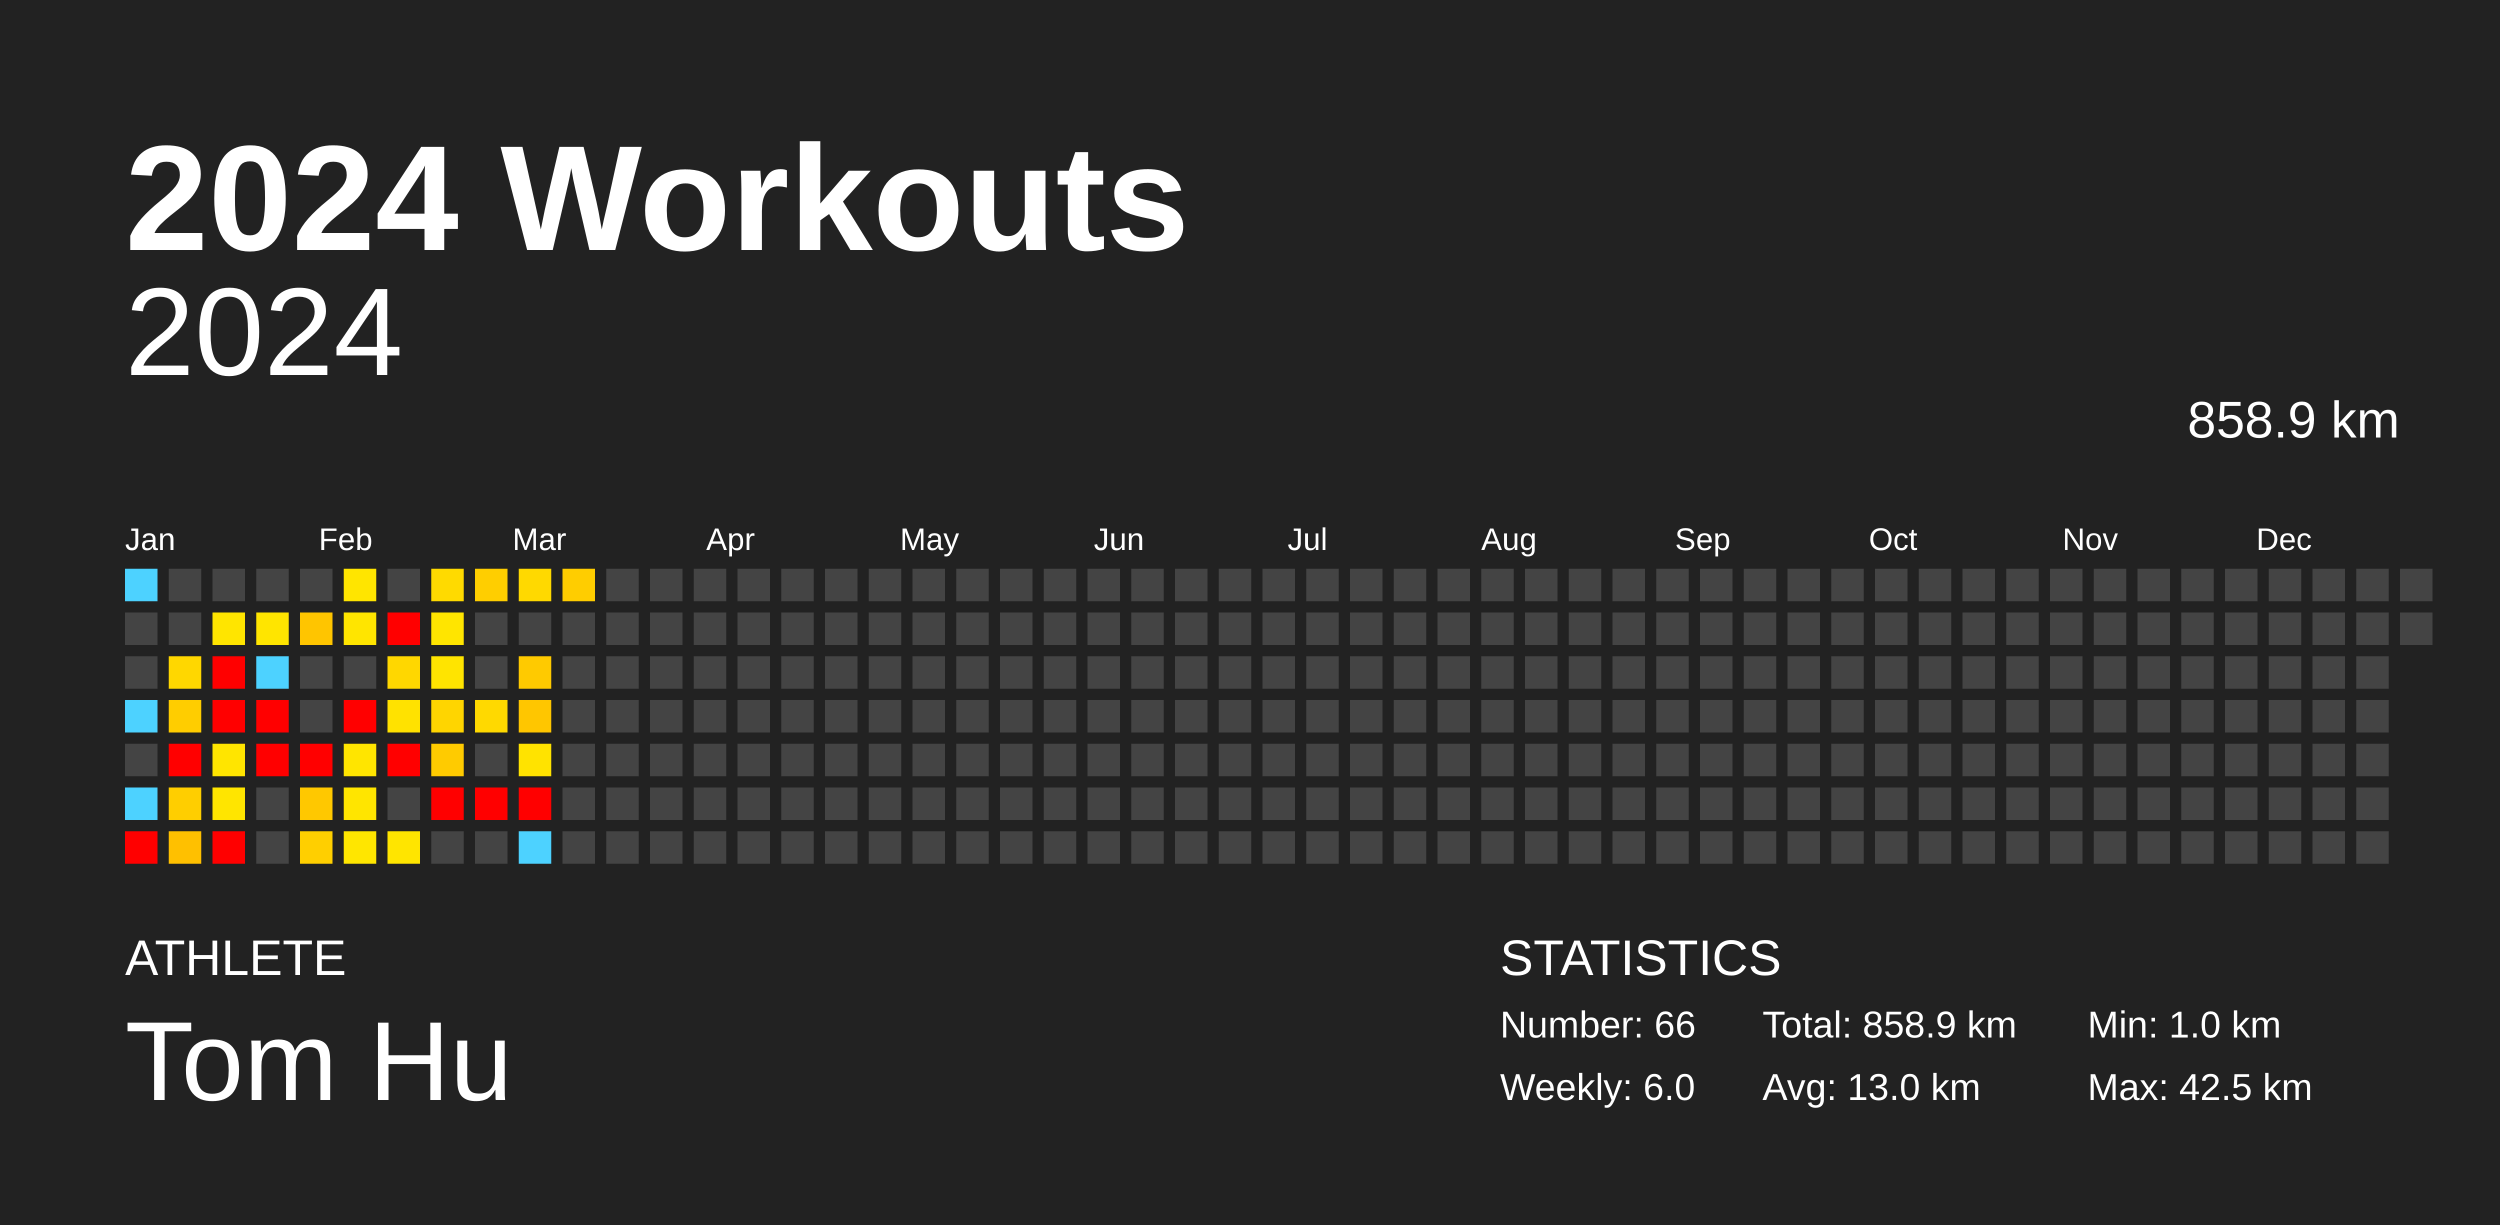
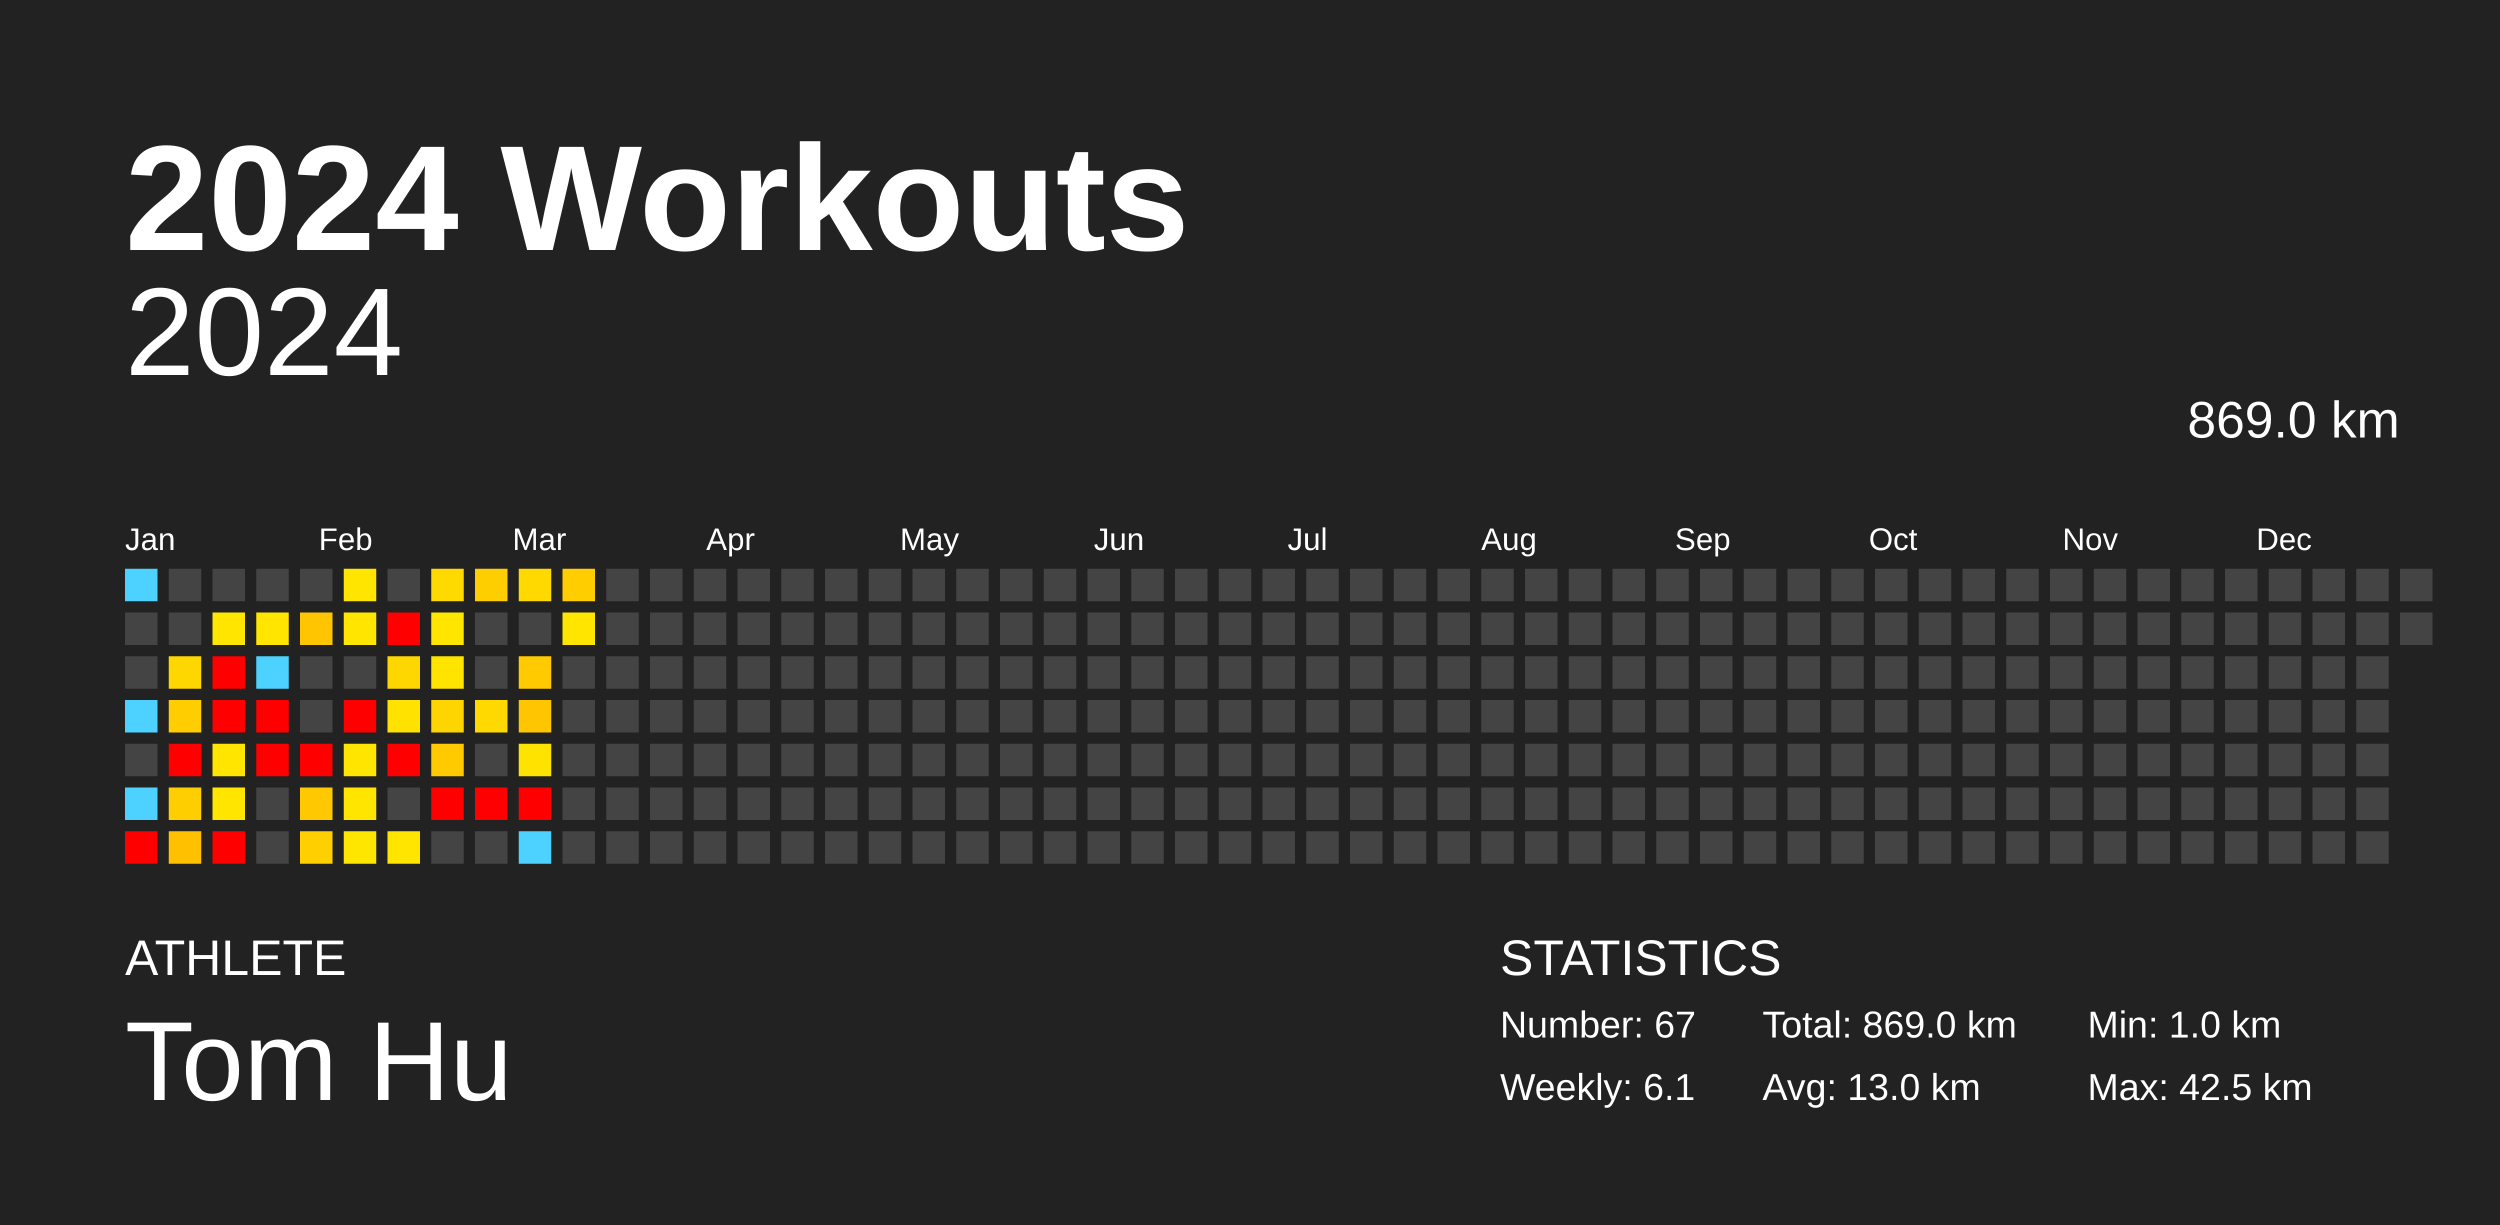
<svg xmlns="http://www.w3.org/2000/svg" baseProfile="full" height="98mm" version="1.1" viewBox="0,0,200,98" width="200mm">
  <defs />
  <rect fill="#222222" height="98" width="200" x="0" y="0" />
  <text fill="#FFFFFF" style="font-size:12px; font-family:Arial; font-weight:bold;" x="10" y="20">2024 Workouts</text>
  <text fill="#FFFFFF" style="font-size:4px; font-family:Arial" x="10" y="78">ATHLETE</text>
  <text fill="#FFFFFF" style="font-size:9px; font-family:Arial" x="10" y="88">Tom Hu</text>
  <text fill="#FFFFFF" style="font-size:4px; font-family:Arial" x="120" y="78">STATISTICS</text>
-   <text fill="#FFFFFF" style="font-size:3px; font-family:Arial" x="120" y="83">Number: 66</text>
-   <text fill="#FFFFFF" style="font-size:3px; font-family:Arial" x="120" y="88">Weekly: 6.0</text>
-   <text fill="#FFFFFF" style="font-size:3px; font-family:Arial" x="141" y="83">Total: 858.9 km</text>
+   <text fill="#FFFFFF" style="font-size:3px; font-family:Arial" x="120" y="83">Number: 67</text>
+   <text fill="#FFFFFF" style="font-size:3px; font-family:Arial" x="120" y="88">Weekly: 6.1</text>
+   <text fill="#FFFFFF" style="font-size:3px; font-family:Arial" x="141" y="83">Total: 869.0 km</text>
  <text fill="#FFFFFF" style="font-size:3px; font-family:Arial" x="141" y="88">Avg: 13.0 km</text>
  <text fill="#FFFFFF" style="font-size:3px; font-family:Arial" x="167" y="83">Min: 1.0 km</text>
  <text fill="#FFFFFF" style="font-size:3px; font-family:Arial" x="167" y="88">Max: 42.5 km</text>
  <text alignment-baseline="hanging" fill="#FFFFFF" style="font-size:10.0px; font-family:Arial;" x="10" y="30">2024</text>
-   <text alignment-baseline="hanging" fill="#FFFFFF" style="font-size:4.125px; font-family:Arial;" x="175" y="35">858.9 km</text>
+   <text alignment-baseline="hanging" fill="#FFFFFF" style="font-size:4.125px; font-family:Arial;" x="175" y="35">869.0 km</text>
  <text fill="#FFFFFF" style="font-size:2.5px; font-family:Arial" x="10.0" y="44">Jan</text>
  <text fill="#FFFFFF" style="font-size:2.5px; font-family:Arial" x="25.5" y="44">Feb</text>
  <text fill="#FFFFFF" style="font-size:2.5px; font-family:Arial" x="41.0" y="44">Mar</text>
  <text fill="#FFFFFF" style="font-size:2.5px; font-family:Arial" x="56.5" y="44">Apr</text>
  <text fill="#FFFFFF" style="font-size:2.5px; font-family:Arial" x="72.0" y="44">May</text>
  <text fill="#FFFFFF" style="font-size:2.5px; font-family:Arial" x="87.5" y="44">Jun</text>
  <text fill="#FFFFFF" style="font-size:2.5px; font-family:Arial" x="103.0" y="44">Jul</text>
  <text fill="#FFFFFF" style="font-size:2.5px; font-family:Arial" x="118.5" y="44">Aug</text>
  <text fill="#FFFFFF" style="font-size:2.5px; font-family:Arial" x="134.0" y="44">Sep</text>
  <text fill="#FFFFFF" style="font-size:2.5px; font-family:Arial" x="149.5" y="44">Oct</text>
  <text fill="#FFFFFF" style="font-size:2.5px; font-family:Arial" x="165.0" y="44">Nov</text>
  <text fill="#FFFFFF" style="font-size:2.5px; font-family:Arial" x="180.5" y="44">Dec</text>
  <rect fill="#4dd2ff" height="2.6" width="2.6" x="10.0" y="45.5" />
  <rect fill="#444444" height="2.6" width="2.6" x="10.0" y="49.0" />
  <rect fill="#444444" height="2.6" width="2.6" x="10.0" y="52.5" />
  <rect fill="#4dd2ff" height="2.6" width="2.6" x="10.0" y="56.0" />
  <rect fill="#444444" height="2.6" width="2.6" x="10.0" y="59.5" />
  <rect fill="#4dd2ff" height="2.6" width="2.6" x="10.0" y="63.0" />
  <rect fill="red" height="2.6" width="2.6" x="10.0" y="66.5" />
  <rect fill="#444444" height="2.6" width="2.6" x="13.5" y="45.5" />
  <rect fill="#444444" height="2.6" width="2.6" x="13.5" y="49.0" />
  <rect fill="#ffd700" height="2.6" width="2.6" x="13.5" y="52.5" />
  <rect fill="#ffcd00" height="2.6" width="2.6" x="13.5" y="56.0" />
  <rect fill="red" height="2.6" width="2.6" x="13.5" y="59.5" />
  <rect fill="#ffce00" height="2.6" width="2.6" x="13.5" y="63.0" />
  <rect fill="#ffc000" height="2.6" width="2.6" x="13.5" y="66.5" />
  <rect fill="#444444" height="2.6" width="2.6" x="17.0" y="45.5" />
  <rect fill="#ffe500" height="2.6" width="2.6" x="17.0" y="49.0" />
  <rect fill="red" height="2.6" width="2.6" x="17.0" y="52.5" />
  <rect fill="red" height="2.6" width="2.6" x="17.0" y="56.0" />
  <rect fill="#ffe500" height="2.6" width="2.6" x="17.0" y="59.5" />
  <rect fill="#ffe500" height="2.6" width="2.6" x="17.0" y="63.0" />
  <rect fill="red" height="2.6" width="2.6" x="17.0" y="66.5" />
  <rect fill="#444444" height="2.6" width="2.6" x="20.5" y="45.5" />
  <rect fill="#ffe500" height="2.6" width="2.6" x="20.5" y="49.0" />
  <rect fill="#4dd2ff" height="2.6" width="2.6" x="20.5" y="52.5" />
  <rect fill="red" height="2.6" width="2.6" x="20.5" y="56.0" />
  <rect fill="red" height="2.6" width="2.6" x="20.5" y="59.5" />
  <rect fill="#444444" height="2.6" width="2.6" x="20.5" y="63.0" />
  <rect fill="#444444" height="2.6" width="2.6" x="20.5" y="66.5" />
  <rect fill="#444444" height="2.6" width="2.6" x="24.0" y="45.5" />
  <rect fill="#ffc500" height="2.6" width="2.6" x="24.0" y="49.0" />
  <rect fill="#444444" height="2.6" width="2.6" x="24.0" y="52.5" />
  <rect fill="#444444" height="2.6" width="2.6" x="24.0" y="56.0" />
  <rect fill="red" height="2.6" width="2.6" x="24.0" y="59.5" />
  <rect fill="#ffc800" height="2.6" width="2.6" x="24.0" y="63.0" />
  <rect fill="#ffcf00" height="2.6" width="2.6" x="24.0" y="66.5" />
  <rect fill="#ffe500" height="2.6" width="2.6" x="27.5" y="45.5" />
  <rect fill="#ffe500" height="2.6" width="2.6" x="27.5" y="49.0" />
  <rect fill="#444444" height="2.6" width="2.6" x="27.5" y="52.5" />
  <rect fill="red" height="2.6" width="2.6" x="27.5" y="56.0" />
  <rect fill="#ffe500" height="2.6" width="2.6" x="27.5" y="59.5" />
  <rect fill="#ffe500" height="2.6" width="2.6" x="27.5" y="63.0" />
  <rect fill="#ffe600" height="2.6" width="2.6" x="27.5" y="66.5" />
  <rect fill="#444444" height="2.6" width="2.6" x="31.0" y="45.5" />
  <rect fill="red" height="2.6" width="2.6" x="31.0" y="49.0" />
  <rect fill="#ffd700" height="2.6" width="2.6" x="31.0" y="52.5" />
  <rect fill="#ffe200" height="2.6" width="2.6" x="31.0" y="56.0" />
  <rect fill="red" height="2.6" width="2.6" x="31.0" y="59.5" />
  <rect fill="#444444" height="2.6" width="2.6" x="31.0" y="63.0" />
  <rect fill="#ffe500" height="2.6" width="2.6" x="31.0" y="66.5" />
  <rect fill="#ffda00" height="2.6" width="2.6" x="34.5" y="45.5" />
  <rect fill="#ffe500" height="2.6" width="2.6" x="34.5" y="49.0" />
  <rect fill="#ffe400" height="2.6" width="2.6" x="34.5" y="52.5" />
  <rect fill="#ffd500" height="2.6" width="2.6" x="34.5" y="56.0" />
  <rect fill="#ffcb00" height="2.6" width="2.6" x="34.5" y="59.5" />
  <rect fill="red" height="2.6" width="2.6" x="34.5" y="63.0" />
  <rect fill="#444444" height="2.6" width="2.6" x="34.5" y="66.5" />
  <rect fill="#ffce00" height="2.6" width="2.6" x="38.0" y="45.5" />
  <rect fill="#444444" height="2.6" width="2.6" x="38.0" y="49.0" />
  <rect fill="#444444" height="2.6" width="2.6" x="38.0" y="52.5" />
  <rect fill="#ffd900" height="2.6" width="2.6" x="38.0" y="56.0" />
  <rect fill="#444444" height="2.6" width="2.6" x="38.0" y="59.5" />
  <rect fill="red" height="2.6" width="2.6" x="38.0" y="63.0" />
  <rect fill="#444444" height="2.6" width="2.6" x="38.0" y="66.5" />
  <rect fill="#ffd900" height="2.6" width="2.6" x="41.5" y="45.5" />
  <rect fill="#444444" height="2.6" width="2.6" x="41.5" y="49.0" />
  <rect fill="#ffca00" height="2.6" width="2.6" x="41.5" y="52.5" />
  <rect fill="#ffc600" height="2.6" width="2.6" x="41.5" y="56.0" />
  <rect fill="#ffe300" height="2.6" width="2.6" x="41.5" y="59.5" />
  <rect fill="red" height="2.6" width="2.6" x="41.5" y="63.0" />
  <rect fill="#4dd2ff" height="2.6" width="2.6" x="41.5" y="66.5" />
  <rect fill="#ffcd00" height="2.6" width="2.6" x="45.0" y="45.5" />
-   <rect fill="#444444" height="2.6" width="2.6" x="45.0" y="49.0" />
+   <rect fill="#ffe500" height="2.6" width="2.6" x="45.0" y="49.0" />
  <rect fill="#444444" height="2.6" width="2.6" x="45.0" y="52.5" />
  <rect fill="#444444" height="2.6" width="2.6" x="45.0" y="56.0" />
  <rect fill="#444444" height="2.6" width="2.6" x="45.0" y="59.5" />
  <rect fill="#444444" height="2.6" width="2.6" x="45.0" y="63.0" />
  <rect fill="#444444" height="2.6" width="2.6" x="45.0" y="66.5" />
  <rect fill="#444444" height="2.6" width="2.6" x="48.5" y="45.5" />
  <rect fill="#444444" height="2.6" width="2.6" x="48.5" y="49.0" />
  <rect fill="#444444" height="2.6" width="2.6" x="48.5" y="52.5" />
  <rect fill="#444444" height="2.6" width="2.6" x="48.5" y="56.0" />
  <rect fill="#444444" height="2.6" width="2.6" x="48.5" y="59.5" />
  <rect fill="#444444" height="2.6" width="2.6" x="48.5" y="63.0" />
  <rect fill="#444444" height="2.6" width="2.6" x="48.5" y="66.5" />
  <rect fill="#444444" height="2.6" width="2.6" x="52.0" y="45.5" />
  <rect fill="#444444" height="2.6" width="2.6" x="52.0" y="49.0" />
  <rect fill="#444444" height="2.6" width="2.6" x="52.0" y="52.5" />
  <rect fill="#444444" height="2.6" width="2.6" x="52.0" y="56.0" />
  <rect fill="#444444" height="2.6" width="2.6" x="52.0" y="59.5" />
  <rect fill="#444444" height="2.6" width="2.6" x="52.0" y="63.0" />
  <rect fill="#444444" height="2.6" width="2.6" x="52.0" y="66.5" />
  <rect fill="#444444" height="2.6" width="2.6" x="55.5" y="45.5" />
  <rect fill="#444444" height="2.6" width="2.6" x="55.5" y="49.0" />
  <rect fill="#444444" height="2.6" width="2.6" x="55.5" y="52.5" />
  <rect fill="#444444" height="2.6" width="2.6" x="55.5" y="56.0" />
  <rect fill="#444444" height="2.6" width="2.6" x="55.5" y="59.5" />
  <rect fill="#444444" height="2.6" width="2.6" x="55.5" y="63.0" />
  <rect fill="#444444" height="2.6" width="2.6" x="55.5" y="66.5" />
  <rect fill="#444444" height="2.6" width="2.6" x="59.0" y="45.5" />
  <rect fill="#444444" height="2.6" width="2.6" x="59.0" y="49.0" />
  <rect fill="#444444" height="2.6" width="2.6" x="59.0" y="52.5" />
  <rect fill="#444444" height="2.6" width="2.6" x="59.0" y="56.0" />
  <rect fill="#444444" height="2.6" width="2.6" x="59.0" y="59.5" />
  <rect fill="#444444" height="2.6" width="2.6" x="59.0" y="63.0" />
  <rect fill="#444444" height="2.6" width="2.6" x="59.0" y="66.5" />
  <rect fill="#444444" height="2.6" width="2.6" x="62.5" y="45.5" />
  <rect fill="#444444" height="2.6" width="2.6" x="62.5" y="49.0" />
  <rect fill="#444444" height="2.6" width="2.6" x="62.5" y="52.5" />
  <rect fill="#444444" height="2.6" width="2.6" x="62.5" y="56.0" />
  <rect fill="#444444" height="2.6" width="2.6" x="62.5" y="59.5" />
  <rect fill="#444444" height="2.6" width="2.6" x="62.5" y="63.0" />
  <rect fill="#444444" height="2.6" width="2.6" x="62.5" y="66.5" />
  <rect fill="#444444" height="2.6" width="2.6" x="66.0" y="45.5" />
  <rect fill="#444444" height="2.6" width="2.6" x="66.0" y="49.0" />
  <rect fill="#444444" height="2.6" width="2.6" x="66.0" y="52.5" />
  <rect fill="#444444" height="2.6" width="2.6" x="66.0" y="56.0" />
  <rect fill="#444444" height="2.6" width="2.6" x="66.0" y="59.5" />
  <rect fill="#444444" height="2.6" width="2.6" x="66.0" y="63.0" />
  <rect fill="#444444" height="2.6" width="2.6" x="66.0" y="66.5" />
  <rect fill="#444444" height="2.6" width="2.6" x="69.5" y="45.5" />
  <rect fill="#444444" height="2.6" width="2.6" x="69.5" y="49.0" />
  <rect fill="#444444" height="2.6" width="2.6" x="69.5" y="52.5" />
  <rect fill="#444444" height="2.6" width="2.6" x="69.5" y="56.0" />
  <rect fill="#444444" height="2.6" width="2.6" x="69.5" y="59.5" />
  <rect fill="#444444" height="2.6" width="2.6" x="69.5" y="63.0" />
  <rect fill="#444444" height="2.6" width="2.6" x="69.5" y="66.5" />
  <rect fill="#444444" height="2.6" width="2.6" x="73.0" y="45.5" />
  <rect fill="#444444" height="2.6" width="2.6" x="73.0" y="49.0" />
  <rect fill="#444444" height="2.6" width="2.6" x="73.0" y="52.5" />
  <rect fill="#444444" height="2.6" width="2.6" x="73.0" y="56.0" />
  <rect fill="#444444" height="2.6" width="2.6" x="73.0" y="59.5" />
  <rect fill="#444444" height="2.6" width="2.6" x="73.0" y="63.0" />
  <rect fill="#444444" height="2.6" width="2.6" x="73.0" y="66.5" />
  <rect fill="#444444" height="2.6" width="2.6" x="76.5" y="45.5" />
  <rect fill="#444444" height="2.6" width="2.6" x="76.5" y="49.0" />
  <rect fill="#444444" height="2.6" width="2.6" x="76.5" y="52.5" />
  <rect fill="#444444" height="2.6" width="2.6" x="76.5" y="56.0" />
  <rect fill="#444444" height="2.6" width="2.6" x="76.5" y="59.5" />
  <rect fill="#444444" height="2.6" width="2.6" x="76.5" y="63.0" />
  <rect fill="#444444" height="2.6" width="2.6" x="76.5" y="66.5" />
  <rect fill="#444444" height="2.6" width="2.6" x="80.0" y="45.5" />
  <rect fill="#444444" height="2.6" width="2.6" x="80.0" y="49.0" />
  <rect fill="#444444" height="2.6" width="2.6" x="80.0" y="52.5" />
  <rect fill="#444444" height="2.6" width="2.6" x="80.0" y="56.0" />
  <rect fill="#444444" height="2.6" width="2.6" x="80.0" y="59.5" />
  <rect fill="#444444" height="2.6" width="2.6" x="80.0" y="63.0" />
  <rect fill="#444444" height="2.6" width="2.6" x="80.0" y="66.5" />
  <rect fill="#444444" height="2.6" width="2.6" x="83.5" y="45.5" />
  <rect fill="#444444" height="2.6" width="2.6" x="83.5" y="49.0" />
  <rect fill="#444444" height="2.6" width="2.6" x="83.5" y="52.5" />
  <rect fill="#444444" height="2.6" width="2.6" x="83.5" y="56.0" />
  <rect fill="#444444" height="2.6" width="2.6" x="83.5" y="59.5" />
  <rect fill="#444444" height="2.6" width="2.6" x="83.5" y="63.0" />
  <rect fill="#444444" height="2.6" width="2.6" x="83.5" y="66.5" />
  <rect fill="#444444" height="2.6" width="2.6" x="87.0" y="45.5" />
  <rect fill="#444444" height="2.6" width="2.6" x="87.0" y="49.0" />
  <rect fill="#444444" height="2.6" width="2.6" x="87.0" y="52.5" />
  <rect fill="#444444" height="2.6" width="2.6" x="87.0" y="56.0" />
  <rect fill="#444444" height="2.6" width="2.6" x="87.0" y="59.5" />
  <rect fill="#444444" height="2.6" width="2.6" x="87.0" y="63.0" />
  <rect fill="#444444" height="2.6" width="2.6" x="87.0" y="66.5" />
  <rect fill="#444444" height="2.6" width="2.6" x="90.5" y="45.5" />
  <rect fill="#444444" height="2.6" width="2.6" x="90.5" y="49.0" />
  <rect fill="#444444" height="2.6" width="2.6" x="90.5" y="52.5" />
  <rect fill="#444444" height="2.6" width="2.6" x="90.5" y="56.0" />
  <rect fill="#444444" height="2.6" width="2.6" x="90.5" y="59.5" />
  <rect fill="#444444" height="2.6" width="2.6" x="90.5" y="63.0" />
  <rect fill="#444444" height="2.6" width="2.6" x="90.5" y="66.5" />
  <rect fill="#444444" height="2.6" width="2.6" x="94.0" y="45.5" />
  <rect fill="#444444" height="2.6" width="2.6" x="94.0" y="49.0" />
  <rect fill="#444444" height="2.6" width="2.6" x="94.0" y="52.5" />
  <rect fill="#444444" height="2.6" width="2.6" x="94.0" y="56.0" />
  <rect fill="#444444" height="2.6" width="2.6" x="94.0" y="59.5" />
  <rect fill="#444444" height="2.6" width="2.6" x="94.0" y="63.0" />
  <rect fill="#444444" height="2.6" width="2.6" x="94.0" y="66.5" />
  <rect fill="#444444" height="2.6" width="2.6" x="97.5" y="45.5" />
  <rect fill="#444444" height="2.6" width="2.6" x="97.5" y="49.0" />
  <rect fill="#444444" height="2.6" width="2.6" x="97.5" y="52.5" />
  <rect fill="#444444" height="2.6" width="2.6" x="97.5" y="56.0" />
  <rect fill="#444444" height="2.6" width="2.6" x="97.5" y="59.5" />
  <rect fill="#444444" height="2.6" width="2.6" x="97.5" y="63.0" />
  <rect fill="#444444" height="2.6" width="2.6" x="97.5" y="66.5" />
  <rect fill="#444444" height="2.6" width="2.6" x="101.0" y="45.5" />
  <rect fill="#444444" height="2.6" width="2.6" x="101.0" y="49.0" />
  <rect fill="#444444" height="2.6" width="2.6" x="101.0" y="52.5" />
  <rect fill="#444444" height="2.6" width="2.6" x="101.0" y="56.0" />
  <rect fill="#444444" height="2.6" width="2.6" x="101.0" y="59.5" />
  <rect fill="#444444" height="2.6" width="2.6" x="101.0" y="63.0" />
  <rect fill="#444444" height="2.6" width="2.6" x="101.0" y="66.5" />
  <rect fill="#444444" height="2.6" width="2.6" x="104.5" y="45.5" />
  <rect fill="#444444" height="2.6" width="2.6" x="104.5" y="49.0" />
  <rect fill="#444444" height="2.6" width="2.6" x="104.5" y="52.5" />
  <rect fill="#444444" height="2.6" width="2.6" x="104.5" y="56.0" />
  <rect fill="#444444" height="2.6" width="2.6" x="104.5" y="59.5" />
  <rect fill="#444444" height="2.6" width="2.6" x="104.5" y="63.0" />
  <rect fill="#444444" height="2.6" width="2.6" x="104.5" y="66.5" />
  <rect fill="#444444" height="2.6" width="2.6" x="108.0" y="45.5" />
  <rect fill="#444444" height="2.6" width="2.6" x="108.0" y="49.0" />
  <rect fill="#444444" height="2.6" width="2.6" x="108.0" y="52.5" />
  <rect fill="#444444" height="2.6" width="2.6" x="108.0" y="56.0" />
  <rect fill="#444444" height="2.6" width="2.6" x="108.0" y="59.5" />
  <rect fill="#444444" height="2.6" width="2.6" x="108.0" y="63.0" />
  <rect fill="#444444" height="2.6" width="2.6" x="108.0" y="66.5" />
  <rect fill="#444444" height="2.6" width="2.6" x="111.5" y="45.5" />
  <rect fill="#444444" height="2.6" width="2.6" x="111.5" y="49.0" />
  <rect fill="#444444" height="2.6" width="2.6" x="111.5" y="52.5" />
  <rect fill="#444444" height="2.6" width="2.6" x="111.5" y="56.0" />
  <rect fill="#444444" height="2.6" width="2.6" x="111.5" y="59.5" />
  <rect fill="#444444" height="2.6" width="2.6" x="111.5" y="63.0" />
  <rect fill="#444444" height="2.6" width="2.6" x="111.5" y="66.5" />
  <rect fill="#444444" height="2.6" width="2.6" x="115.0" y="45.5" />
  <rect fill="#444444" height="2.6" width="2.6" x="115.0" y="49.0" />
  <rect fill="#444444" height="2.6" width="2.6" x="115.0" y="52.5" />
  <rect fill="#444444" height="2.6" width="2.6" x="115.0" y="56.0" />
  <rect fill="#444444" height="2.6" width="2.6" x="115.0" y="59.5" />
  <rect fill="#444444" height="2.6" width="2.6" x="115.0" y="63.0" />
  <rect fill="#444444" height="2.6" width="2.6" x="115.0" y="66.5" />
  <rect fill="#444444" height="2.6" width="2.6" x="118.5" y="45.5" />
  <rect fill="#444444" height="2.6" width="2.6" x="118.5" y="49.0" />
  <rect fill="#444444" height="2.6" width="2.6" x="118.5" y="52.5" />
  <rect fill="#444444" height="2.6" width="2.6" x="118.5" y="56.0" />
  <rect fill="#444444" height="2.6" width="2.6" x="118.5" y="59.5" />
  <rect fill="#444444" height="2.6" width="2.6" x="118.5" y="63.0" />
  <rect fill="#444444" height="2.6" width="2.6" x="118.5" y="66.5" />
  <rect fill="#444444" height="2.6" width="2.6" x="122.0" y="45.5" />
  <rect fill="#444444" height="2.6" width="2.6" x="122.0" y="49.0" />
  <rect fill="#444444" height="2.6" width="2.6" x="122.0" y="52.5" />
  <rect fill="#444444" height="2.6" width="2.6" x="122.0" y="56.0" />
  <rect fill="#444444" height="2.6" width="2.6" x="122.0" y="59.5" />
  <rect fill="#444444" height="2.6" width="2.6" x="122.0" y="63.0" />
  <rect fill="#444444" height="2.6" width="2.6" x="122.0" y="66.5" />
  <rect fill="#444444" height="2.6" width="2.6" x="125.5" y="45.5" />
  <rect fill="#444444" height="2.6" width="2.6" x="125.5" y="49.0" />
  <rect fill="#444444" height="2.6" width="2.6" x="125.5" y="52.5" />
  <rect fill="#444444" height="2.6" width="2.6" x="125.5" y="56.0" />
  <rect fill="#444444" height="2.6" width="2.6" x="125.5" y="59.5" />
  <rect fill="#444444" height="2.6" width="2.6" x="125.5" y="63.0" />
  <rect fill="#444444" height="2.6" width="2.6" x="125.5" y="66.5" />
  <rect fill="#444444" height="2.6" width="2.6" x="129.0" y="45.5" />
  <rect fill="#444444" height="2.6" width="2.6" x="129.0" y="49.0" />
  <rect fill="#444444" height="2.6" width="2.6" x="129.0" y="52.5" />
  <rect fill="#444444" height="2.6" width="2.6" x="129.0" y="56.0" />
  <rect fill="#444444" height="2.6" width="2.6" x="129.0" y="59.5" />
  <rect fill="#444444" height="2.6" width="2.6" x="129.0" y="63.0" />
  <rect fill="#444444" height="2.6" width="2.6" x="129.0" y="66.5" />
  <rect fill="#444444" height="2.6" width="2.6" x="132.5" y="45.5" />
  <rect fill="#444444" height="2.6" width="2.6" x="132.5" y="49.0" />
  <rect fill="#444444" height="2.6" width="2.6" x="132.5" y="52.5" />
  <rect fill="#444444" height="2.6" width="2.6" x="132.5" y="56.0" />
  <rect fill="#444444" height="2.6" width="2.6" x="132.5" y="59.5" />
  <rect fill="#444444" height="2.6" width="2.6" x="132.5" y="63.0" />
  <rect fill="#444444" height="2.6" width="2.6" x="132.5" y="66.5" />
  <rect fill="#444444" height="2.6" width="2.6" x="136.0" y="45.5" />
  <rect fill="#444444" height="2.6" width="2.6" x="136.0" y="49.0" />
  <rect fill="#444444" height="2.6" width="2.6" x="136.0" y="52.5" />
  <rect fill="#444444" height="2.6" width="2.6" x="136.0" y="56.0" />
  <rect fill="#444444" height="2.6" width="2.6" x="136.0" y="59.5" />
  <rect fill="#444444" height="2.6" width="2.6" x="136.0" y="63.0" />
  <rect fill="#444444" height="2.6" width="2.6" x="136.0" y="66.5" />
  <rect fill="#444444" height="2.6" width="2.6" x="139.5" y="45.5" />
  <rect fill="#444444" height="2.6" width="2.6" x="139.5" y="49.0" />
  <rect fill="#444444" height="2.6" width="2.6" x="139.5" y="52.5" />
  <rect fill="#444444" height="2.6" width="2.6" x="139.5" y="56.0" />
  <rect fill="#444444" height="2.6" width="2.6" x="139.5" y="59.5" />
  <rect fill="#444444" height="2.6" width="2.6" x="139.5" y="63.0" />
  <rect fill="#444444" height="2.6" width="2.6" x="139.5" y="66.5" />
  <rect fill="#444444" height="2.6" width="2.6" x="143.0" y="45.5" />
  <rect fill="#444444" height="2.6" width="2.6" x="143.0" y="49.0" />
  <rect fill="#444444" height="2.6" width="2.6" x="143.0" y="52.5" />
  <rect fill="#444444" height="2.6" width="2.6" x="143.0" y="56.0" />
  <rect fill="#444444" height="2.6" width="2.6" x="143.0" y="59.5" />
  <rect fill="#444444" height="2.6" width="2.6" x="143.0" y="63.0" />
  <rect fill="#444444" height="2.6" width="2.6" x="143.0" y="66.5" />
  <rect fill="#444444" height="2.6" width="2.6" x="146.5" y="45.5" />
  <rect fill="#444444" height="2.6" width="2.6" x="146.5" y="49.0" />
  <rect fill="#444444" height="2.6" width="2.6" x="146.5" y="52.5" />
  <rect fill="#444444" height="2.6" width="2.6" x="146.5" y="56.0" />
  <rect fill="#444444" height="2.6" width="2.6" x="146.5" y="59.5" />
  <rect fill="#444444" height="2.6" width="2.6" x="146.5" y="63.0" />
  <rect fill="#444444" height="2.6" width="2.6" x="146.5" y="66.5" />
  <rect fill="#444444" height="2.6" width="2.6" x="150.0" y="45.5" />
  <rect fill="#444444" height="2.6" width="2.6" x="150.0" y="49.0" />
  <rect fill="#444444" height="2.6" width="2.6" x="150.0" y="52.5" />
  <rect fill="#444444" height="2.6" width="2.6" x="150.0" y="56.0" />
  <rect fill="#444444" height="2.6" width="2.6" x="150.0" y="59.5" />
  <rect fill="#444444" height="2.6" width="2.6" x="150.0" y="63.0" />
  <rect fill="#444444" height="2.6" width="2.6" x="150.0" y="66.5" />
  <rect fill="#444444" height="2.6" width="2.6" x="153.5" y="45.5" />
  <rect fill="#444444" height="2.6" width="2.6" x="153.5" y="49.0" />
  <rect fill="#444444" height="2.6" width="2.6" x="153.5" y="52.5" />
  <rect fill="#444444" height="2.6" width="2.6" x="153.5" y="56.0" />
  <rect fill="#444444" height="2.6" width="2.6" x="153.5" y="59.5" />
  <rect fill="#444444" height="2.6" width="2.6" x="153.5" y="63.0" />
  <rect fill="#444444" height="2.6" width="2.6" x="153.5" y="66.5" />
  <rect fill="#444444" height="2.6" width="2.6" x="157.0" y="45.5" />
  <rect fill="#444444" height="2.6" width="2.6" x="157.0" y="49.0" />
  <rect fill="#444444" height="2.6" width="2.6" x="157.0" y="52.5" />
  <rect fill="#444444" height="2.6" width="2.6" x="157.0" y="56.0" />
  <rect fill="#444444" height="2.6" width="2.6" x="157.0" y="59.5" />
  <rect fill="#444444" height="2.6" width="2.6" x="157.0" y="63.0" />
  <rect fill="#444444" height="2.6" width="2.6" x="157.0" y="66.5" />
  <rect fill="#444444" height="2.6" width="2.6" x="160.5" y="45.5" />
  <rect fill="#444444" height="2.6" width="2.6" x="160.5" y="49.0" />
  <rect fill="#444444" height="2.6" width="2.6" x="160.5" y="52.5" />
  <rect fill="#444444" height="2.6" width="2.6" x="160.5" y="56.0" />
  <rect fill="#444444" height="2.6" width="2.6" x="160.5" y="59.5" />
  <rect fill="#444444" height="2.6" width="2.6" x="160.5" y="63.0" />
  <rect fill="#444444" height="2.6" width="2.6" x="160.5" y="66.5" />
  <rect fill="#444444" height="2.6" width="2.6" x="164.0" y="45.5" />
  <rect fill="#444444" height="2.6" width="2.6" x="164.0" y="49.0" />
  <rect fill="#444444" height="2.6" width="2.6" x="164.0" y="52.5" />
  <rect fill="#444444" height="2.6" width="2.6" x="164.0" y="56.0" />
  <rect fill="#444444" height="2.6" width="2.6" x="164.0" y="59.5" />
  <rect fill="#444444" height="2.6" width="2.6" x="164.0" y="63.0" />
  <rect fill="#444444" height="2.6" width="2.6" x="164.0" y="66.5" />
  <rect fill="#444444" height="2.6" width="2.6" x="167.5" y="45.5" />
  <rect fill="#444444" height="2.6" width="2.6" x="167.5" y="49.0" />
  <rect fill="#444444" height="2.6" width="2.6" x="167.5" y="52.5" />
  <rect fill="#444444" height="2.6" width="2.6" x="167.5" y="56.0" />
  <rect fill="#444444" height="2.6" width="2.6" x="167.5" y="59.5" />
  <rect fill="#444444" height="2.6" width="2.6" x="167.5" y="63.0" />
  <rect fill="#444444" height="2.6" width="2.6" x="167.5" y="66.5" />
  <rect fill="#444444" height="2.6" width="2.6" x="171.0" y="45.5" />
  <rect fill="#444444" height="2.6" width="2.6" x="171.0" y="49.0" />
  <rect fill="#444444" height="2.6" width="2.6" x="171.0" y="52.5" />
  <rect fill="#444444" height="2.6" width="2.6" x="171.0" y="56.0" />
  <rect fill="#444444" height="2.6" width="2.6" x="171.0" y="59.5" />
  <rect fill="#444444" height="2.6" width="2.6" x="171.0" y="63.0" />
  <rect fill="#444444" height="2.6" width="2.6" x="171.0" y="66.5" />
  <rect fill="#444444" height="2.6" width="2.6" x="174.5" y="45.5" />
  <rect fill="#444444" height="2.6" width="2.6" x="174.5" y="49.0" />
  <rect fill="#444444" height="2.6" width="2.6" x="174.5" y="52.5" />
  <rect fill="#444444" height="2.6" width="2.6" x="174.5" y="56.0" />
  <rect fill="#444444" height="2.6" width="2.6" x="174.5" y="59.5" />
  <rect fill="#444444" height="2.6" width="2.6" x="174.5" y="63.0" />
  <rect fill="#444444" height="2.6" width="2.6" x="174.5" y="66.5" />
  <rect fill="#444444" height="2.6" width="2.6" x="178.0" y="45.5" />
  <rect fill="#444444" height="2.6" width="2.6" x="178.0" y="49.0" />
  <rect fill="#444444" height="2.6" width="2.6" x="178.0" y="52.5" />
  <rect fill="#444444" height="2.6" width="2.6" x="178.0" y="56.0" />
  <rect fill="#444444" height="2.6" width="2.6" x="178.0" y="59.5" />
  <rect fill="#444444" height="2.6" width="2.6" x="178.0" y="63.0" />
  <rect fill="#444444" height="2.6" width="2.6" x="178.0" y="66.5" />
  <rect fill="#444444" height="2.6" width="2.6" x="181.5" y="45.5" />
  <rect fill="#444444" height="2.6" width="2.6" x="181.5" y="49.0" />
  <rect fill="#444444" height="2.6" width="2.6" x="181.5" y="52.5" />
  <rect fill="#444444" height="2.6" width="2.6" x="181.5" y="56.0" />
  <rect fill="#444444" height="2.6" width="2.6" x="181.5" y="59.5" />
  <rect fill="#444444" height="2.6" width="2.6" x="181.5" y="63.0" />
  <rect fill="#444444" height="2.6" width="2.6" x="181.5" y="66.5" />
  <rect fill="#444444" height="2.6" width="2.6" x="185.0" y="45.5" />
  <rect fill="#444444" height="2.6" width="2.6" x="185.0" y="49.0" />
  <rect fill="#444444" height="2.6" width="2.6" x="185.0" y="52.5" />
  <rect fill="#444444" height="2.6" width="2.6" x="185.0" y="56.0" />
  <rect fill="#444444" height="2.6" width="2.6" x="185.0" y="59.5" />
  <rect fill="#444444" height="2.6" width="2.6" x="185.0" y="63.0" />
  <rect fill="#444444" height="2.6" width="2.6" x="185.0" y="66.5" />
  <rect fill="#444444" height="2.6" width="2.6" x="188.5" y="45.5" />
  <rect fill="#444444" height="2.6" width="2.6" x="188.5" y="49.0" />
  <rect fill="#444444" height="2.6" width="2.6" x="188.5" y="52.5" />
  <rect fill="#444444" height="2.6" width="2.6" x="188.5" y="56.0" />
  <rect fill="#444444" height="2.6" width="2.6" x="188.5" y="59.5" />
  <rect fill="#444444" height="2.6" width="2.6" x="188.5" y="63.0" />
  <rect fill="#444444" height="2.6" width="2.6" x="188.5" y="66.5" />
  <rect fill="#444444" height="2.6" width="2.6" x="192.0" y="45.5" />
  <rect fill="#444444" height="2.6" width="2.6" x="192.0" y="49.0" />
</svg>
